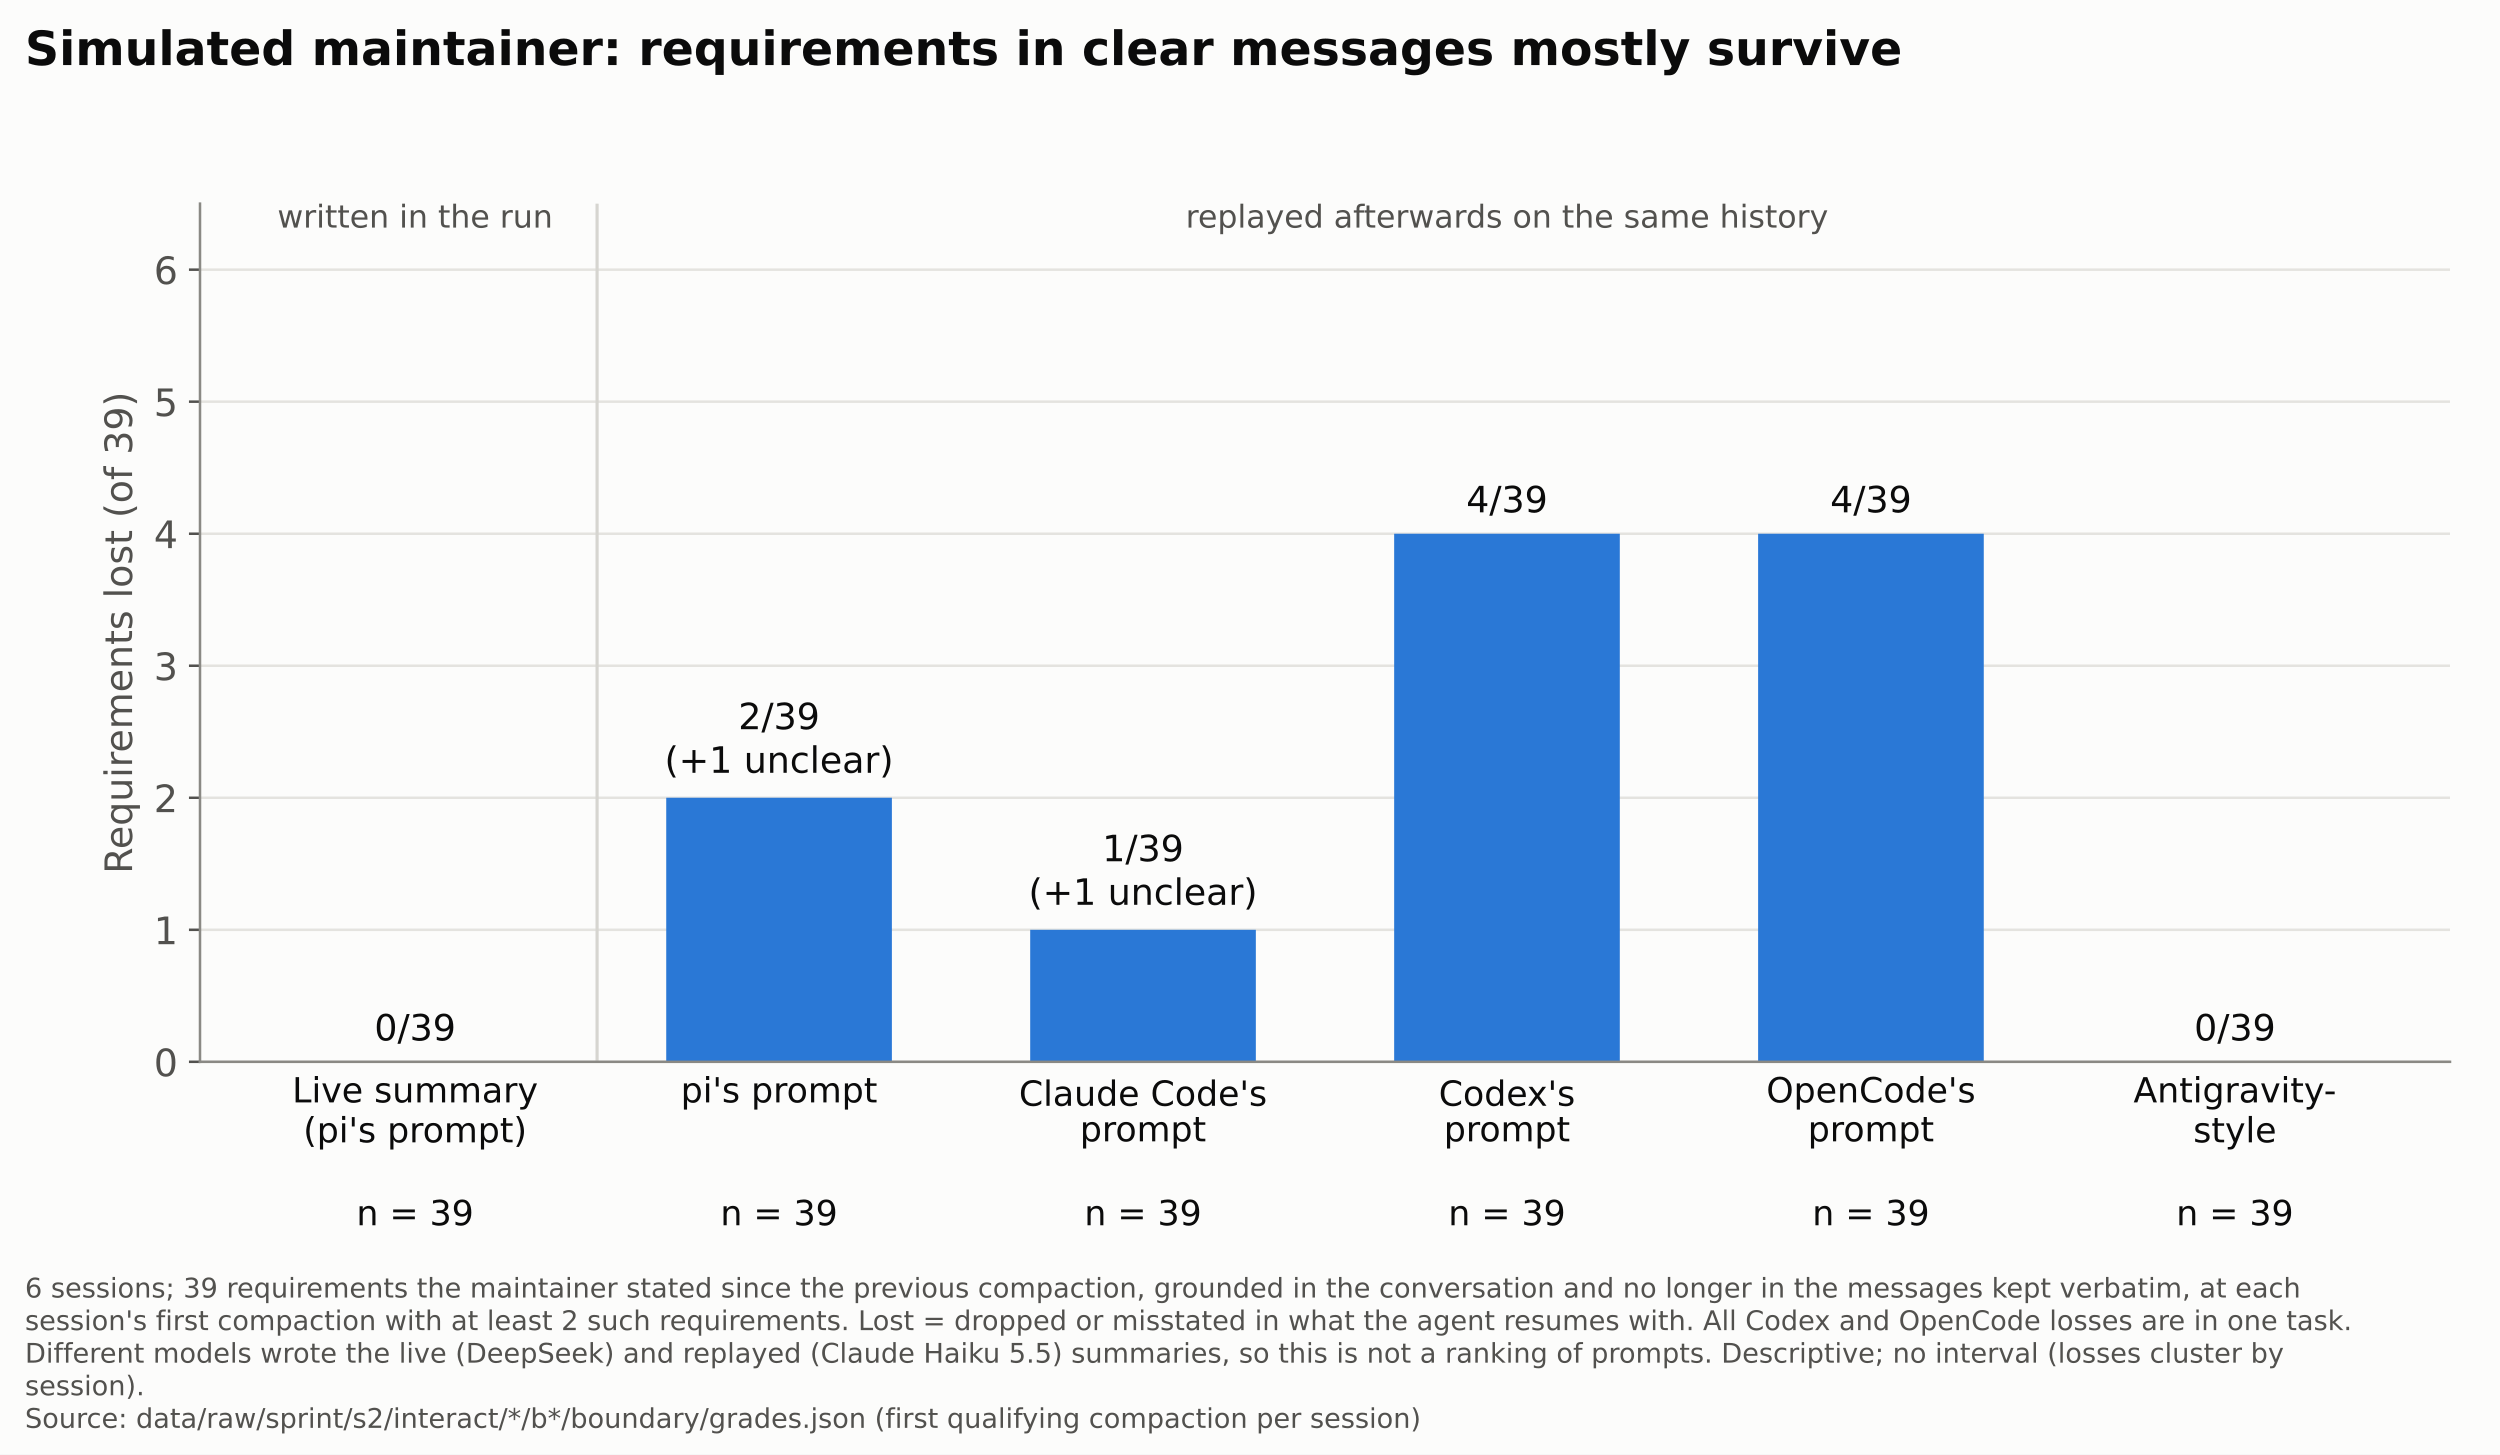
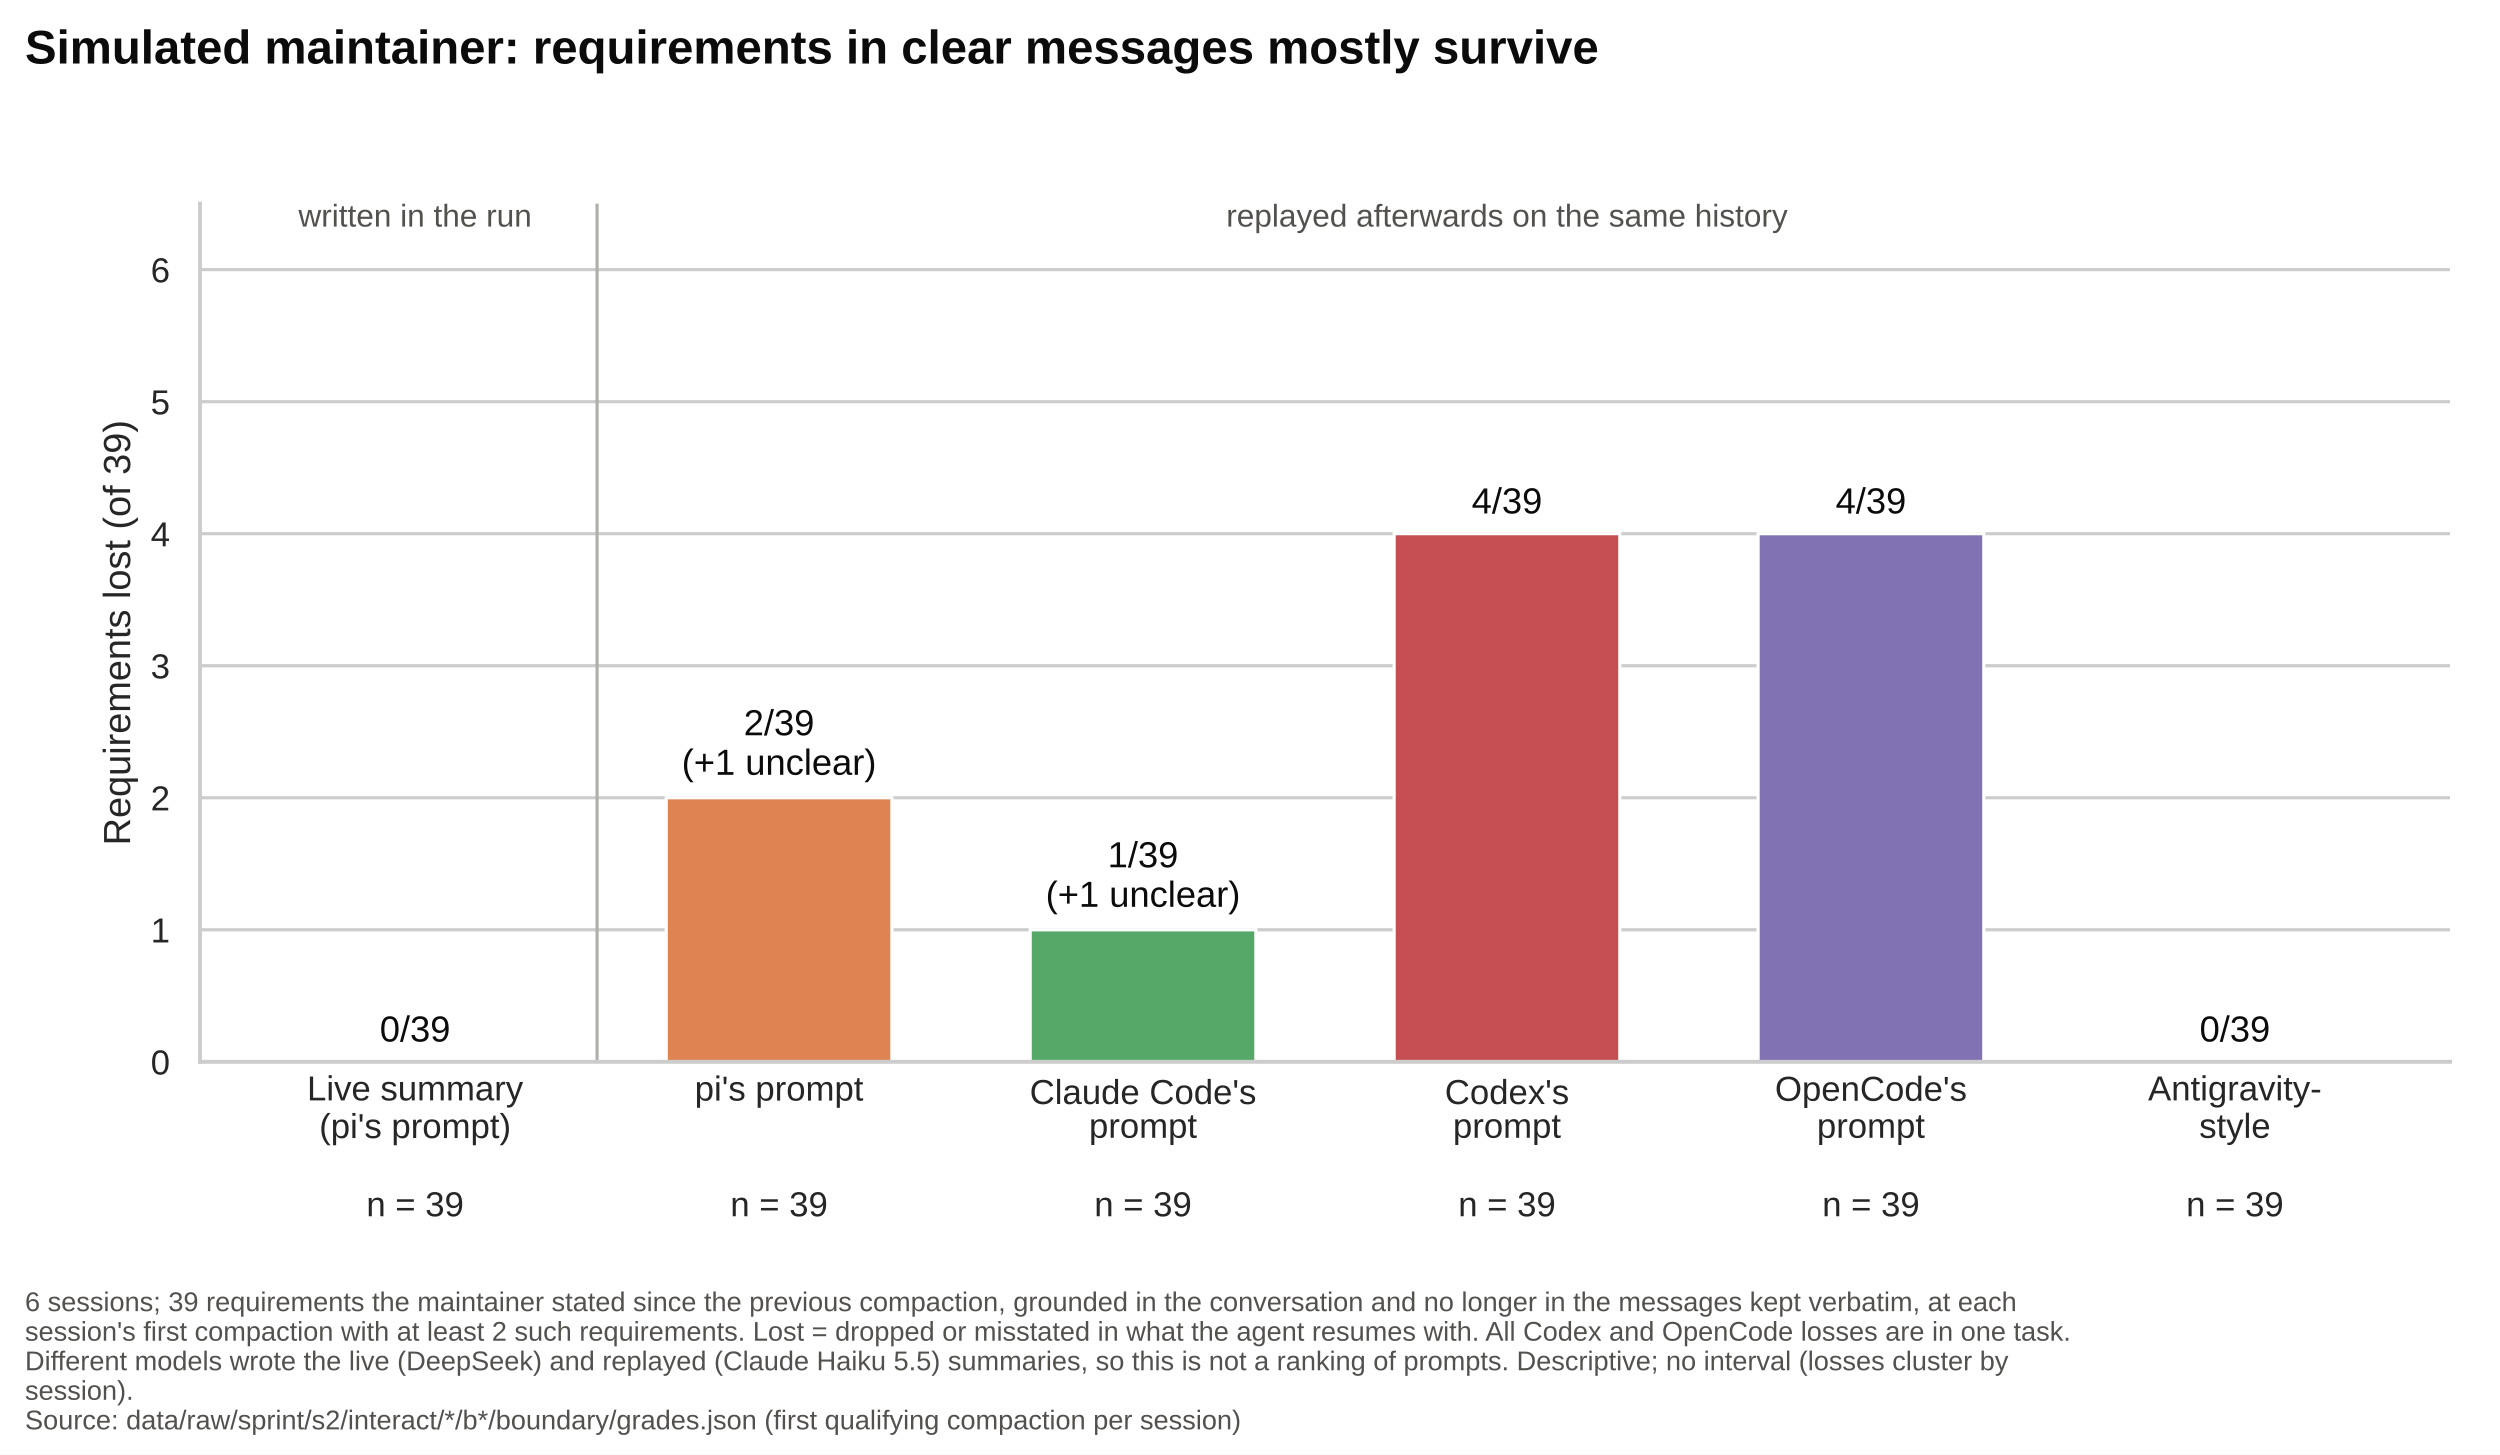
- <svg xmlns="http://www.w3.org/2000/svg" xmlns:xlink="http://www.w3.org/1999/xlink" width="792pt" height="460.8pt" viewBox="0 0 792 460.8" version="1.1">
+ <svg xmlns="http://www.w3.org/2000/svg" width="792pt" height="460.8pt" viewBox="0 0 792 460.8" version="1.1">
  <defs>
    <style type="text/css">*{stroke-linejoin: round; stroke-linecap: butt}</style>
  </defs>
  <g id="figure_1">
    <g id="patch_1">
-       <path d="M 0 460.8  L 792 460.8  L 792 0  L 0 0  z " style="fill: #fcfcfb" />
+       <path d="M 0 460.8  L 792 460.8  L 792 0  L 0 0  z " style="fill: #ffffff" />
    </g>
    <g id="axes_1">
      <g id="patch_2">
-         <path d="M 63.36 336.384  L 776.16 336.384  L 776.16 64.512  L 63.36 64.512  z " style="fill: #fcfcfb" />
+         <path d="M 63.36 336.384  L 776.16 336.384  L 776.16 64.512  L 63.36 64.512  z " style="fill: #ffffff" />
      </g>
      <g id="matplotlib.axis_1">
        <g id="xtick_1">
-           <g id="line2d_1" />
          <g id="text_1">
-             <text style="font-size: 11px; font-family: 'DejaVu Sans', 'Bitstream Vera Sans', 'Computer Modern Sans Serif', 'Lucida Grande', 'Verdana', 'Geneva', 'Lucid', 'Arial', 'Helvetica', 'Avant Garde', sans-serif; fill: #0b0b0b" transform="translate(92.57151 349.2443)">Live summary</text>
-             <text style="font-size: 11px; font-family: 'DejaVu Sans', 'Bitstream Vera Sans', 'Computer Modern Sans Serif', 'Lucida Grande', 'Verdana', 'Geneva', 'Lucid', 'Arial', 'Helvetica', 'Avant Garde', sans-serif; fill: #0b0b0b" transform="translate(96.06573 361.8943)">(pi's prompt)</text>
-             <text style="font-size: 11px; font-family: 'DejaVu Sans', 'Bitstream Vera Sans', 'Computer Modern Sans Serif', 'Lucida Grande', 'Verdana', 'Geneva', 'Lucid', 'Arial', 'Helvetica', 'Avant Garde', sans-serif; fill: #0b0b0b" transform="translate(131.5038 371.509)" />
-             <text style="font-size: 11px; font-family: 'DejaVu Sans', 'Bitstream Vera Sans', 'Computer Modern Sans Serif', 'Lucida Grande', 'Verdana', 'Geneva', 'Lucid', 'Arial', 'Helvetica', 'Avant Garde', sans-serif; fill: #0b0b0b" transform="translate(112.9146 388.1628)">n = 39</text>
+             <text style="font-size: 11px; font-family: 'Arial', 'DejaVu Sans', 'Liberation Sans', 'Bitstream Vera Sans', sans-serif; fill: #262626" transform="translate(97.27572 348.5991)">Live summary</text>
+             <text style="font-size: 11px; font-family: 'Arial', 'DejaVu Sans', 'Liberation Sans', 'Bitstream Vera Sans', sans-serif; fill: #262626" transform="translate(101.1163 360.5378)">(pi's prompt)</text>
+             <text style="font-size: 11px; font-family: 'Arial', 'DejaVu Sans', 'Liberation Sans', 'Bitstream Vera Sans', sans-serif; fill: #262626" transform="translate(131.5038 369.5633)" />
+             <text style="font-size: 11px; font-family: 'Arial', 'DejaVu Sans', 'Liberation Sans', 'Bitstream Vera Sans', sans-serif; fill: #262626" transform="translate(116.0599 385.3186)">n = 39</text>
          </g>
        </g>
        <g id="xtick_2">
-           <g id="line2d_2" />
          <g id="text_2">
-             <text style="font-size: 11px; font-family: 'DejaVu Sans', 'Bitstream Vera Sans', 'Computer Modern Sans Serif', 'Lucida Grande', 'Verdana', 'Geneva', 'Lucid', 'Arial', 'Helvetica', 'Avant Garde', sans-serif; fill: #0b0b0b" transform="translate(215.6599 349.2443)">pi's prompt</text>
-             <text style="font-size: 11px; font-family: 'DejaVu Sans', 'Bitstream Vera Sans', 'Computer Modern Sans Serif', 'Lucida Grande', 'Verdana', 'Geneva', 'Lucid', 'Arial', 'Helvetica', 'Avant Garde', sans-serif; fill: #0b0b0b" transform="translate(246.8063 358.859)" />
-             <text style="font-size: 11px; font-family: 'DejaVu Sans', 'Bitstream Vera Sans', 'Computer Modern Sans Serif', 'Lucida Grande', 'Verdana', 'Geneva', 'Lucid', 'Arial', 'Helvetica', 'Avant Garde', sans-serif; fill: #0b0b0b" transform="translate(246.8063 371.509)" />
-             <text style="font-size: 11px; font-family: 'DejaVu Sans', 'Bitstream Vera Sans', 'Computer Modern Sans Serif', 'Lucida Grande', 'Verdana', 'Geneva', 'Lucid', 'Arial', 'Helvetica', 'Avant Garde', sans-serif; fill: #0b0b0b" transform="translate(228.2171 388.1628)">n = 39</text>
+             <text style="font-size: 11px; font-family: 'Arial', 'DejaVu Sans', 'Liberation Sans', 'Bitstream Vera Sans', sans-serif; fill: #262626" transform="translate(220.0814 348.6635)">pi's prompt</text>
+             <text style="font-size: 11px; font-family: 'Arial', 'DejaVu Sans', 'Liberation Sans', 'Bitstream Vera Sans', sans-serif; fill: #262626" transform="translate(246.8063 357.6916)" />
+             <text style="font-size: 11px; font-family: 'Arial', 'DejaVu Sans', 'Liberation Sans', 'Bitstream Vera Sans', sans-serif; fill: #262626" transform="translate(246.8063 369.5633)" />
+             <text style="font-size: 11px; font-family: 'Arial', 'DejaVu Sans', 'Liberation Sans', 'Bitstream Vera Sans', sans-serif; fill: #262626" transform="translate(231.3624 385.3186)">n = 39</text>
          </g>
        </g>
        <g id="xtick_3">
-           <g id="line2d_3" />
          <g id="text_3">
-             <text style="font-size: 11px; font-family: 'DejaVu Sans', 'Bitstream Vera Sans', 'Computer Modern Sans Serif', 'Lucida Grande', 'Verdana', 'Geneva', 'Lucid', 'Arial', 'Helvetica', 'Avant Garde', sans-serif; fill: #0b0b0b" transform="translate(322.8018 350.3099)">Claude Code's</text>
-             <text style="font-size: 11px; font-family: 'DejaVu Sans', 'Bitstream Vera Sans', 'Computer Modern Sans Serif', 'Lucida Grande', 'Verdana', 'Geneva', 'Lucid', 'Arial', 'Helvetica', 'Avant Garde', sans-serif; fill: #0b0b0b" transform="translate(342.1068 361.5772)">prompt</text>
-             <text style="font-size: 11px; font-family: 'DejaVu Sans', 'Bitstream Vera Sans', 'Computer Modern Sans Serif', 'Lucida Grande', 'Verdana', 'Geneva', 'Lucid', 'Arial', 'Helvetica', 'Avant Garde', sans-serif; fill: #0b0b0b" transform="translate(362.1088 371.509)" />
-             <text style="font-size: 11px; font-family: 'DejaVu Sans', 'Bitstream Vera Sans', 'Computer Modern Sans Serif', 'Lucida Grande', 'Verdana', 'Geneva', 'Lucid', 'Arial', 'Helvetica', 'Avant Garde', sans-serif; fill: #0b0b0b" transform="translate(343.5196 388.1628)">n = 39</text>
+             <text style="font-size: 11px; font-family: 'Arial', 'DejaVu Sans', 'Liberation Sans', 'Bitstream Vera Sans', sans-serif; fill: #262626" transform="translate(326.2049 349.7567)">Claude Code's</text>
+             <text style="font-size: 11px; font-family: 'Arial', 'DejaVu Sans', 'Liberation Sans', 'Bitstream Vera Sans', sans-serif; fill: #262626" transform="translate(344.9926 360.4467)">prompt</text>
+             <text style="font-size: 11px; font-family: 'Arial', 'DejaVu Sans', 'Liberation Sans', 'Bitstream Vera Sans', sans-serif; fill: #262626" transform="translate(362.1088 369.5633)" />
+             <text style="font-size: 11px; font-family: 'Arial', 'DejaVu Sans', 'Liberation Sans', 'Bitstream Vera Sans', sans-serif; fill: #262626" transform="translate(346.6649 385.3186)">n = 39</text>
          </g>
        </g>
        <g id="xtick_4">
-           <g id="line2d_4" />
          <g id="text_4">
-             <text style="font-size: 11px; font-family: 'DejaVu Sans', 'Bitstream Vera Sans', 'Computer Modern Sans Serif', 'Lucida Grande', 'Verdana', 'Geneva', 'Lucid', 'Arial', 'Helvetica', 'Avant Garde', sans-serif; fill: #0b0b0b" transform="translate(455.7937 350.3099)">Codex's</text>
-             <text style="font-size: 11px; font-family: 'DejaVu Sans', 'Bitstream Vera Sans', 'Computer Modern Sans Serif', 'Lucida Grande', 'Verdana', 'Geneva', 'Lucid', 'Arial', 'Helvetica', 'Avant Garde', sans-serif; fill: #0b0b0b" transform="translate(457.4093 361.5772)">prompt</text>
-             <text style="font-size: 11px; font-family: 'DejaVu Sans', 'Bitstream Vera Sans', 'Computer Modern Sans Serif', 'Lucida Grande', 'Verdana', 'Geneva', 'Lucid', 'Arial', 'Helvetica', 'Avant Garde', sans-serif; fill: #0b0b0b" transform="translate(477.4112 371.509)" />
-             <text style="font-size: 11px; font-family: 'DejaVu Sans', 'Bitstream Vera Sans', 'Computer Modern Sans Serif', 'Lucida Grande', 'Verdana', 'Geneva', 'Lucid', 'Arial', 'Helvetica', 'Avant Garde', sans-serif; fill: #0b0b0b" transform="translate(458.8221 388.1628)">n = 39</text>
+             <text style="font-size: 11px; font-family: 'Arial', 'DejaVu Sans', 'Liberation Sans', 'Bitstream Vera Sans', sans-serif; fill: #262626" transform="translate(457.7135 349.7567)">Codex's</text>
+             <text style="font-size: 11px; font-family: 'Arial', 'DejaVu Sans', 'Liberation Sans', 'Bitstream Vera Sans', sans-serif; fill: #262626" transform="translate(460.2951 360.4467)">prompt</text>
+             <text style="font-size: 11px; font-family: 'Arial', 'DejaVu Sans', 'Liberation Sans', 'Bitstream Vera Sans', sans-serif; fill: #262626" transform="translate(477.4112 369.5633)" />
+             <text style="font-size: 11px; font-family: 'Arial', 'DejaVu Sans', 'Liberation Sans', 'Bitstream Vera Sans', sans-serif; fill: #262626" transform="translate(461.9674 385.3186)">n = 39</text>
          </g>
        </g>
        <g id="xtick_5">
-           <g id="line2d_5" />
          <g id="text_5">
-             <text style="font-size: 11px; font-family: 'DejaVu Sans', 'Bitstream Vera Sans', 'Computer Modern Sans Serif', 'Lucida Grande', 'Verdana', 'Geneva', 'Lucid', 'Arial', 'Helvetica', 'Avant Garde', sans-serif; fill: #0b0b0b" transform="translate(559.5642 349.2443)">OpenCode's</text>
-             <text style="font-size: 11px; font-family: 'DejaVu Sans', 'Bitstream Vera Sans', 'Computer Modern Sans Serif', 'Lucida Grande', 'Verdana', 'Geneva', 'Lucid', 'Arial', 'Helvetica', 'Avant Garde', sans-serif; fill: #0b0b0b" transform="translate(572.7118 361.5772)">prompt</text>
-             <text style="font-size: 11px; font-family: 'DejaVu Sans', 'Bitstream Vera Sans', 'Computer Modern Sans Serif', 'Lucida Grande', 'Verdana', 'Geneva', 'Lucid', 'Arial', 'Helvetica', 'Avant Garde', sans-serif; fill: #0b0b0b" transform="translate(592.7137 371.509)" />
-             <text style="font-size: 11px; font-family: 'DejaVu Sans', 'Bitstream Vera Sans', 'Computer Modern Sans Serif', 'Lucida Grande', 'Verdana', 'Geneva', 'Lucid', 'Arial', 'Helvetica', 'Avant Garde', sans-serif; fill: #0b0b0b" transform="translate(574.1246 388.1628)">n = 39</text>
+             <text style="font-size: 11px; font-family: 'Arial', 'DejaVu Sans', 'Liberation Sans', 'Bitstream Vera Sans', sans-serif; fill: #262626" transform="translate(562.3125 348.734)">OpenCode's</text>
+             <text style="font-size: 11px; font-family: 'Arial', 'DejaVu Sans', 'Liberation Sans', 'Bitstream Vera Sans', sans-serif; fill: #262626" transform="translate(575.5976 360.4467)">prompt</text>
+             <text style="font-size: 11px; font-family: 'Arial', 'DejaVu Sans', 'Liberation Sans', 'Bitstream Vera Sans', sans-serif; fill: #262626" transform="translate(592.7137 369.5633)" />
+             <text style="font-size: 11px; font-family: 'Arial', 'DejaVu Sans', 'Liberation Sans', 'Bitstream Vera Sans', sans-serif; fill: #262626" transform="translate(577.2699 385.3186)">n = 39</text>
          </g>
        </g>
        <g id="xtick_6">
-           <g id="line2d_6" />
          <g id="text_6">
-             <text style="font-size: 11px; font-family: 'DejaVu Sans', 'Bitstream Vera Sans', 'Computer Modern Sans Serif', 'Lucida Grande', 'Verdana', 'Geneva', 'Lucid', 'Arial', 'Helvetica', 'Avant Garde', sans-serif; fill: #0b0b0b" transform="translate(675.8782 349.2443)">Antigravity-</text>
-             <text style="font-size: 11px; font-family: 'DejaVu Sans', 'Bitstream Vera Sans', 'Computer Modern Sans Serif', 'Lucida Grande', 'Verdana', 'Geneva', 'Lucid', 'Arial', 'Helvetica', 'Avant Garde', sans-serif; fill: #0b0b0b" transform="translate(694.8274 361.8943)">style</text>
-             <text style="font-size: 11px; font-family: 'DejaVu Sans', 'Bitstream Vera Sans', 'Computer Modern Sans Serif', 'Lucida Grande', 'Verdana', 'Geneva', 'Lucid', 'Arial', 'Helvetica', 'Avant Garde', sans-serif; fill: #0b0b0b" transform="translate(708.0162 371.509)" />
-             <text style="font-size: 11px; font-family: 'DejaVu Sans', 'Bitstream Vera Sans', 'Computer Modern Sans Serif', 'Lucida Grande', 'Verdana', 'Geneva', 'Lucid', 'Arial', 'Helvetica', 'Avant Garde', sans-serif; fill: #0b0b0b" transform="translate(689.4271 388.1628)">n = 39</text>
+             <text style="font-size: 11px; font-family: 'Arial', 'DejaVu Sans', 'Liberation Sans', 'Bitstream Vera Sans', sans-serif; fill: #262626" transform="translate(680.5094 348.5991)">Antigravity-</text>
+             <text style="font-size: 11px; font-family: 'Arial', 'DejaVu Sans', 'Liberation Sans', 'Bitstream Vera Sans', sans-serif; fill: #262626" transform="translate(696.7077 360.4708)">style</text>
+             <text style="font-size: 11px; font-family: 'Arial', 'DejaVu Sans', 'Liberation Sans', 'Bitstream Vera Sans', sans-serif; fill: #262626" transform="translate(708.0162 369.5633)" />
+             <text style="font-size: 11px; font-family: 'Arial', 'DejaVu Sans', 'Liberation Sans', 'Bitstream Vera Sans', sans-serif; fill: #262626" transform="translate(692.5724 385.3186)">n = 39</text>
          </g>
        </g>
      </g>
      <g id="matplotlib.axis_2">
        <g id="ytick_1">
-           <g id="line2d_7">
-             <path d="M 63.36 336.384  L 776.16 336.384  " clip-path="url(#p120098f30a)" style="fill: none; stroke: #e4e3df; stroke-width: 0.8; stroke-linecap: square" />
-           </g>
-           <g id="line2d_8">
-             <defs>
-               <path id="m2a2a4e9fc2" d="M 0 0  L -3.5 0  " style="stroke: #52514e; stroke-width: 0.8" />
-             </defs>
-             <g>
-               <use xlink:href="#m2a2a4e9fc2" x="63.36" y="336.384" style="fill: #52514e; stroke: #52514e; stroke-width: 0.8" />
-             </g>
+           <g id="line2d_1">
+             <path d="M 63.36 336.384  L 776.16 336.384  " clip-path="url(#p6dcdd6a0f2)" style="fill: none; stroke: #cccccc; stroke-linecap: round" />
          </g>
          <g id="text_7">
-             <text style="font-size: 12px; font-family: 'DejaVu Sans', 'Bitstream Vera Sans', 'Computer Modern Sans Serif', 'Lucida Grande', 'Verdana', 'Geneva', 'Lucid', 'Arial', 'Helvetica', 'Avant Garde', sans-serif; text-anchor: end; fill: #52514e" x="56.36" y="340.943" transform="rotate(-0 56.36 340.9426)">0</text>
+             <text style="font-size: 11px; font-family: 'Arial', 'DejaVu Sans', 'Liberation Sans', 'Bitstream Vera Sans', sans-serif; text-anchor: end; fill: #262626" x="53.86" y="340.388" transform="rotate(-0 53.86 340.3881)">0</text>
          </g>
        </g>
        <g id="ytick_2">
-           <g id="line2d_9">
-             <path d="M 63.36 294.558  L 776.16 294.558  " clip-path="url(#p120098f30a)" style="fill: none; stroke: #e4e3df; stroke-width: 0.8; stroke-linecap: square" />
-           </g>
-           <g id="line2d_10">
-             <g>
-               <use xlink:href="#m2a2a4e9fc2" x="63.36" y="294.558" style="fill: #52514e; stroke: #52514e; stroke-width: 0.8" />
-             </g>
+           <g id="line2d_2">
+             <path d="M 63.36 294.558  L 776.16 294.558  " clip-path="url(#p6dcdd6a0f2)" style="fill: none; stroke: #cccccc; stroke-linecap: round" />
          </g>
          <g id="text_8">
-             <text style="font-size: 12px; font-family: 'DejaVu Sans', 'Bitstream Vera Sans', 'Computer Modern Sans Serif', 'Lucida Grande', 'Verdana', 'Geneva', 'Lucid', 'Arial', 'Helvetica', 'Avant Garde', sans-serif; text-anchor: end; fill: #52514e" x="56.36" y="299.116" transform="rotate(-0 56.36 299.1161)">1</text>
+             <text style="font-size: 11px; font-family: 'Arial', 'DejaVu Sans', 'Liberation Sans', 'Bitstream Vera Sans', sans-serif; text-anchor: end; fill: #262626" x="53.86" y="298.562" transform="rotate(-0 53.86 298.5617)">1</text>
          </g>
        </g>
        <g id="ytick_3">
-           <g id="line2d_11">
-             <path d="M 63.36 252.731  L 776.16 252.731  " clip-path="url(#p120098f30a)" style="fill: none; stroke: #e4e3df; stroke-width: 0.8; stroke-linecap: square" />
-           </g>
-           <g id="line2d_12">
-             <g>
-               <use xlink:href="#m2a2a4e9fc2" x="63.36" y="252.731" style="fill: #52514e; stroke: #52514e; stroke-width: 0.8" />
-             </g>
+           <g id="line2d_3">
+             <path d="M 63.36 252.731  L 776.16 252.731  " clip-path="url(#p6dcdd6a0f2)" style="fill: none; stroke: #cccccc; stroke-linecap: round" />
          </g>
          <g id="text_9">
-             <text style="font-size: 12px; font-family: 'DejaVu Sans', 'Bitstream Vera Sans', 'Computer Modern Sans Serif', 'Lucida Grande', 'Verdana', 'Geneva', 'Lucid', 'Arial', 'Helvetica', 'Avant Garde', sans-serif; text-anchor: end; fill: #52514e" x="56.36" y="257.29" transform="rotate(-0 56.36 257.2897)">2</text>
+             <text style="font-size: 11px; font-family: 'Arial', 'DejaVu Sans', 'Liberation Sans', 'Bitstream Vera Sans', sans-serif; text-anchor: end; fill: #262626" x="53.86" y="256.735" transform="rotate(-0 53.86 256.7352)">2</text>
          </g>
        </g>
        <g id="ytick_4">
-           <g id="line2d_13">
-             <path d="M 63.36 210.905  L 776.16 210.905  " clip-path="url(#p120098f30a)" style="fill: none; stroke: #e4e3df; stroke-width: 0.8; stroke-linecap: square" />
-           </g>
-           <g id="line2d_14">
-             <g>
-               <use xlink:href="#m2a2a4e9fc2" x="63.36" y="210.905" style="fill: #52514e; stroke: #52514e; stroke-width: 0.8" />
-             </g>
+           <g id="line2d_4">
+             <path d="M 63.36 210.905  L 776.16 210.905  " clip-path="url(#p6dcdd6a0f2)" style="fill: none; stroke: #cccccc; stroke-linecap: round" />
          </g>
          <g id="text_10">
-             <text style="font-size: 12px; font-family: 'DejaVu Sans', 'Bitstream Vera Sans', 'Computer Modern Sans Serif', 'Lucida Grande', 'Verdana', 'Geneva', 'Lucid', 'Arial', 'Helvetica', 'Avant Garde', sans-serif; text-anchor: end; fill: #52514e" x="56.36" y="215.463" transform="rotate(-0 56.36 215.4632)">3</text>
+             <text style="font-size: 11px; font-family: 'Arial', 'DejaVu Sans', 'Liberation Sans', 'Bitstream Vera Sans', sans-serif; text-anchor: end; fill: #262626" x="53.86" y="214.909" transform="rotate(-0 53.86 214.9088)">3</text>
          </g>
        </g>
        <g id="ytick_5">
-           <g id="line2d_15">
-             <path d="M 63.36 169.078  L 776.16 169.078  " clip-path="url(#p120098f30a)" style="fill: none; stroke: #e4e3df; stroke-width: 0.8; stroke-linecap: square" />
-           </g>
-           <g id="line2d_16">
-             <g>
-               <use xlink:href="#m2a2a4e9fc2" x="63.36" y="169.078" style="fill: #52514e; stroke: #52514e; stroke-width: 0.8" />
-             </g>
+           <g id="line2d_5">
+             <path d="M 63.36 169.078  L 776.16 169.078  " clip-path="url(#p6dcdd6a0f2)" style="fill: none; stroke: #cccccc; stroke-linecap: round" />
          </g>
          <g id="text_11">
-             <text style="font-size: 12px; font-family: 'DejaVu Sans', 'Bitstream Vera Sans', 'Computer Modern Sans Serif', 'Lucida Grande', 'Verdana', 'Geneva', 'Lucid', 'Arial', 'Helvetica', 'Avant Garde', sans-serif; text-anchor: end; fill: #52514e" x="56.36" y="173.637" transform="rotate(-0 56.36 173.6367)">4</text>
+             <text style="font-size: 11px; font-family: 'Arial', 'DejaVu Sans', 'Liberation Sans', 'Bitstream Vera Sans', sans-serif; text-anchor: end; fill: #262626" x="53.86" y="173.082" transform="rotate(-0 53.86 173.0823)">4</text>
          </g>
        </g>
        <g id="ytick_6">
-           <g id="line2d_17">
-             <path d="M 63.36 127.252  L 776.16 127.252  " clip-path="url(#p120098f30a)" style="fill: none; stroke: #e4e3df; stroke-width: 0.8; stroke-linecap: square" />
-           </g>
-           <g id="line2d_18">
-             <g>
-               <use xlink:href="#m2a2a4e9fc2" x="63.36" y="127.252" style="fill: #52514e; stroke: #52514e; stroke-width: 0.8" />
-             </g>
+           <g id="line2d_6">
+             <path d="M 63.36 127.252  L 776.16 127.252  " clip-path="url(#p6dcdd6a0f2)" style="fill: none; stroke: #cccccc; stroke-linecap: round" />
          </g>
          <g id="text_12">
-             <text style="font-size: 12px; font-family: 'DejaVu Sans', 'Bitstream Vera Sans', 'Computer Modern Sans Serif', 'Lucida Grande', 'Verdana', 'Geneva', 'Lucid', 'Arial', 'Helvetica', 'Avant Garde', sans-serif; text-anchor: end; fill: #52514e" x="56.36" y="131.81" transform="rotate(-0 56.36 131.8103)">5</text>
+             <text style="font-size: 11px; font-family: 'Arial', 'DejaVu Sans', 'Liberation Sans', 'Bitstream Vera Sans', sans-serif; text-anchor: end; fill: #262626" x="53.86" y="131.256" transform="rotate(-0 53.86 131.2558)">5</text>
          </g>
        </g>
        <g id="ytick_7">
-           <g id="line2d_19">
-             <path d="M 63.36 85.425  L 776.16 85.425  " clip-path="url(#p120098f30a)" style="fill: none; stroke: #e4e3df; stroke-width: 0.8; stroke-linecap: square" />
-           </g>
-           <g id="line2d_20">
-             <g>
-               <use xlink:href="#m2a2a4e9fc2" x="63.36" y="85.425" style="fill: #52514e; stroke: #52514e; stroke-width: 0.8" />
-             </g>
+           <g id="line2d_7">
+             <path d="M 63.36 85.425  L 776.16 85.425  " clip-path="url(#p6dcdd6a0f2)" style="fill: none; stroke: #cccccc; stroke-linecap: round" />
          </g>
          <g id="text_13">
-             <text style="font-size: 12px; font-family: 'DejaVu Sans', 'Bitstream Vera Sans', 'Computer Modern Sans Serif', 'Lucida Grande', 'Verdana', 'Geneva', 'Lucid', 'Arial', 'Helvetica', 'Avant Garde', sans-serif; text-anchor: end; fill: #52514e" x="56.36" y="89.984" transform="rotate(-0 56.36 89.98382)">6</text>
+             <text style="font-size: 11px; font-family: 'Arial', 'DejaVu Sans', 'Liberation Sans', 'Bitstream Vera Sans', sans-serif; text-anchor: end; fill: #262626" x="53.86" y="89.429" transform="rotate(-0 53.86 89.42938)">6</text>
          </g>
        </g>
        <g id="text_14">
-           <text style="font-size: 12px; font-family: 'DejaVu Sans', 'Bitstream Vera Sans', 'Computer Modern Sans Serif', 'Lucida Grande', 'Verdana', 'Geneva', 'Lucid', 'Arial', 'Helvetica', 'Avant Garde', sans-serif; text-anchor: middle; fill: #52514e" x="41.842" y="200.448" transform="rotate(-90 41.84219 200.448)">Requirements lost (of 39)</text>
+           <text style="font-size: 12px; font-family: 'Arial', 'DejaVu Sans', 'Liberation Sans', 'Bitstream Vera Sans', sans-serif; text-anchor: middle; fill: #262626" x="41.217" y="200.448" transform="rotate(-90 41.21734 200.448)">Requirements lost (of 39)</text>
        </g>
      </g>
      <g id="patch_3">
-         <path d="M 95.76 336.384  L 167.248 336.384  L 167.248 336.384  L 95.76 336.384  z " clip-path="url(#p120098f30a)" style="fill: #a8a7a1" />
+         <path d="M 95.76 336.384  L 167.248 336.384  L 167.248 336.384  L 95.76 336.384  z " clip-path="url(#p6dcdd6a0f2)" style="fill: #4c72b0; stroke: #ffffff; stroke-linejoin: miter" />
      </g>
      <g id="patch_4">
-         <path d="M 211.062 336.384  L 282.55 336.384  L 282.55 252.731  L 211.062 252.731  z " clip-path="url(#p120098f30a)" style="fill: #2a78d6" />
+         <path d="M 211.062 336.384  L 282.55 336.384  L 282.55 252.731  L 211.062 252.731  z " clip-path="url(#p6dcdd6a0f2)" style="fill: #dd8452; stroke: #ffffff; stroke-linejoin: miter" />
      </g>
      <g id="patch_5">
-         <path d="M 326.365 336.384  L 397.853 336.384  L 397.853 294.558  L 326.365 294.558  z " clip-path="url(#p120098f30a)" style="fill: #2a78d6" />
+         <path d="M 326.365 336.384  L 397.853 336.384  L 397.853 294.558  L 326.365 294.558  z " clip-path="url(#p6dcdd6a0f2)" style="fill: #55a868; stroke: #ffffff; stroke-linejoin: miter" />
      </g>
      <g id="patch_6">
-         <path d="M 441.667 336.384  L 513.155 336.384  L 513.155 169.078  L 441.667 169.078  z " clip-path="url(#p120098f30a)" style="fill: #2a78d6" />
+         <path d="M 441.667 336.384  L 513.155 336.384  L 513.155 169.078  L 441.667 169.078  z " clip-path="url(#p6dcdd6a0f2)" style="fill: #c44e52; stroke: #ffffff; stroke-linejoin: miter" />
      </g>
      <g id="patch_7">
-         <path d="M 556.97 336.384  L 628.458 336.384  L 628.458 169.078  L 556.97 169.078  z " clip-path="url(#p120098f30a)" style="fill: #2a78d6" />
+         <path d="M 556.97 336.384  L 628.458 336.384  L 628.458 169.078  L 556.97 169.078  z " clip-path="url(#p6dcdd6a0f2)" style="fill: #8172b3; stroke: #ffffff; stroke-linejoin: miter" />
      </g>
      <g id="patch_8">
-         <path d="M 672.272 336.384  L 743.76 336.384  L 743.76 336.384  L 672.272 336.384  z " clip-path="url(#p120098f30a)" style="fill: #2a78d6" />
+         <path d="M 672.272 336.384  L 743.76 336.384  L 743.76 336.384  L 672.272 336.384  z " clip-path="url(#p6dcdd6a0f2)" style="fill: #937860; stroke: #ffffff; stroke-linejoin: miter" />
      </g>
-       <g id="line2d_21">
-         <path d="M 189.155 336.384  L 189.155 64.512  " clip-path="url(#p120098f30a)" style="fill: none; stroke: #d6d5d0; stroke-linecap: square" />
+       <g id="line2d_8">
+         <path d="M 189.155 336.384  L 189.155 64.512  " clip-path="url(#p6dcdd6a0f2)" style="fill: none; stroke: #b0afa9; stroke-linecap: round" />
      </g>
      <g id="patch_9">
-         <path d="M 63.36 336.384  L 63.36 64.512  " style="fill: none; stroke: #8a8984; stroke-width: 0.8; stroke-linejoin: miter; stroke-linecap: square" />
+         <path d="M 63.36 336.384  L 63.36 64.512  " style="fill: none; stroke: #cccccc; stroke-width: 1.25; stroke-linejoin: miter; stroke-linecap: square" />
      </g>
      <g id="patch_10">
-         <path d="M 63.36 336.384  L 776.16 336.384  " style="fill: none; stroke: #8a8984; stroke-width: 0.8; stroke-linejoin: miter; stroke-linecap: square" />
+         <path d="M 63.36 336.384  L 776.16 336.384  " style="fill: none; stroke: #cccccc; stroke-width: 1.25; stroke-linejoin: miter; stroke-linecap: square" />
      </g>
      <g id="text_15">
-         <text style="font-size: 11.5px; font-family: 'DejaVu Sans', 'Bitstream Vera Sans', 'Computer Modern Sans Serif', 'Lucida Grande', 'Verdana', 'Geneva', 'Lucid', 'Arial', 'Helvetica', 'Avant Garde', sans-serif; text-anchor: middle; fill: #0b0b0b" x="131.504" y="329.621" transform="rotate(-0 131.5038 329.6213)">0/39</text>
+         <text style="font-size: 11.5px; font-family: 'Arial', 'DejaVu Sans', 'Liberation Sans', 'Bitstream Vera Sans', sans-serif; text-anchor: middle; fill: #0b0b0b" x="131.504" y="329.964" transform="rotate(-0 131.5038 329.9638)">0/39</text>
      </g>
      <g id="text_16">
-         <text style="font-size: 11.5px; font-family: 'DejaVu Sans', 'Bitstream Vera Sans', 'Computer Modern Sans Serif', 'Lucida Grande', 'Verdana', 'Geneva', 'Lucid', 'Arial', 'Helvetica', 'Avant Garde', sans-serif; fill: #0b0b0b" transform="translate(233.8939 231.0141)">2/39</text>
-         <text style="font-size: 11.5px; font-family: 'DejaVu Sans', 'Bitstream Vera Sans', 'Computer Modern Sans Serif', 'Lucida Grande', 'Verdana', 'Geneva', 'Lucid', 'Arial', 'Helvetica', 'Avant Garde', sans-serif; fill: #0b0b0b" transform="translate(210.5426 244.8173)">(+1 unclear)</text>
+         <text style="font-size: 11.5px; font-family: 'Arial', 'DejaVu Sans', 'Liberation Sans', 'Bitstream Vera Sans', sans-serif; fill: #0b0b0b" transform="translate(235.6162 232.9324)">2/39</text>
+         <text style="font-size: 11.5px; font-family: 'Arial', 'DejaVu Sans', 'Liberation Sans', 'Bitstream Vera Sans', sans-serif; fill: #0b0b0b" transform="translate(215.9665 245.4487)">(+1 unclear)</text>
      </g>
      <g id="text_17">
-         <text style="font-size: 11.5px; font-family: 'DejaVu Sans', 'Bitstream Vera Sans', 'Computer Modern Sans Serif', 'Lucida Grande', 'Verdana', 'Geneva', 'Lucid', 'Arial', 'Helvetica', 'Avant Garde', sans-serif; fill: #0b0b0b" transform="translate(349.1964 272.8406)">1/39</text>
-         <text style="font-size: 11.5px; font-family: 'DejaVu Sans', 'Bitstream Vera Sans', 'Computer Modern Sans Serif', 'Lucida Grande', 'Verdana', 'Geneva', 'Lucid', 'Arial', 'Helvetica', 'Avant Garde', sans-serif; fill: #0b0b0b" transform="translate(325.8451 286.6437)">(+1 unclear)</text>
+         <text style="font-size: 11.5px; font-family: 'Arial', 'DejaVu Sans', 'Liberation Sans', 'Bitstream Vera Sans', sans-serif; fill: #0b0b0b" transform="translate(350.9187 274.7589)">1/39</text>
+         <text style="font-size: 11.5px; font-family: 'Arial', 'DejaVu Sans', 'Liberation Sans', 'Bitstream Vera Sans', sans-serif; fill: #0b0b0b" transform="translate(331.269 287.2752)">(+1 unclear)</text>
      </g>
      <g id="text_18">
-         <text style="font-size: 11.5px; font-family: 'DejaVu Sans', 'Bitstream Vera Sans', 'Computer Modern Sans Serif', 'Lucida Grande', 'Verdana', 'Geneva', 'Lucid', 'Arial', 'Helvetica', 'Avant Garde', sans-serif; text-anchor: middle; fill: #0b0b0b" x="477.411" y="162.315" transform="rotate(-0 477.4112 162.3155)">4/39</text>
+         <text style="font-size: 11.5px; font-family: 'Arial', 'DejaVu Sans', 'Liberation Sans', 'Bitstream Vera Sans', sans-serif; text-anchor: middle; fill: #0b0b0b" x="477.411" y="162.658" transform="rotate(-0 477.4112 162.658)">4/39</text>
      </g>
      <g id="text_19">
-         <text style="font-size: 11.5px; font-family: 'DejaVu Sans', 'Bitstream Vera Sans', 'Computer Modern Sans Serif', 'Lucida Grande', 'Verdana', 'Geneva', 'Lucid', 'Arial', 'Helvetica', 'Avant Garde', sans-serif; text-anchor: middle; fill: #0b0b0b" x="592.714" y="162.315" transform="rotate(-0 592.7137 162.3155)">4/39</text>
+         <text style="font-size: 11.5px; font-family: 'Arial', 'DejaVu Sans', 'Liberation Sans', 'Bitstream Vera Sans', sans-serif; text-anchor: middle; fill: #0b0b0b" x="592.714" y="162.658" transform="rotate(-0 592.7137 162.658)">4/39</text>
      </g>
      <g id="text_20">
-         <text style="font-size: 11.5px; font-family: 'DejaVu Sans', 'Bitstream Vera Sans', 'Computer Modern Sans Serif', 'Lucida Grande', 'Verdana', 'Geneva', 'Lucid', 'Arial', 'Helvetica', 'Avant Garde', sans-serif; text-anchor: middle; fill: #0b0b0b" x="708.016" y="329.621" transform="rotate(-0 708.0162 329.6213)">0/39</text>
+         <text style="font-size: 11.5px; font-family: 'Arial', 'DejaVu Sans', 'Liberation Sans', 'Bitstream Vera Sans', sans-serif; text-anchor: middle; fill: #0b0b0b" x="708.016" y="329.964" transform="rotate(-0 708.0162 329.9638)">0/39</text>
      </g>
      <g id="text_21">
-         <text style="font-size: 10px; font-family: 'DejaVu Sans', 'Bitstream Vera Sans', 'Computer Modern Sans Serif', 'Lucida Grande', 'Verdana', 'Geneva', 'Lucid', 'Arial', 'Helvetica', 'Avant Garde', sans-serif; text-anchor: middle; fill: #52514e" x="131.504" y="72.11" transform="rotate(-0 131.5038 72.11044)">written in the run</text>
+         <text style="font-size: 10px; font-family: 'Arial', 'DejaVu Sans', 'Liberation Sans', 'Bitstream Vera Sans', sans-serif; text-anchor: middle; fill: #52514e" x="131.504" y="71.792" transform="rotate(-0 131.5038 71.79227)">written in the run</text>
      </g>
      <g id="text_22">
-         <text style="font-size: 10px; font-family: 'DejaVu Sans', 'Bitstream Vera Sans', 'Computer Modern Sans Serif', 'Lucida Grande', 'Verdana', 'Geneva', 'Lucid', 'Arial', 'Helvetica', 'Avant Garde', sans-serif; text-anchor: middle; fill: #52514e" x="477.411" y="72.11" transform="rotate(-0 477.4112 72.11044)">replayed afterwards on the same history</text>
+         <text style="font-size: 10px; font-family: 'Arial', 'DejaVu Sans', 'Liberation Sans', 'Bitstream Vera Sans', sans-serif; text-anchor: middle; fill: #52514e" x="477.411" y="71.792" transform="rotate(-0 477.4112 71.79227)">replayed afterwards on the same history</text>
      </g>
    </g>
    <g id="text_23">
-       <text style="font-weight: 700; font-size: 15px; font-family: 'DejaVu Sans', 'Bitstream Vera Sans', 'Computer Modern Sans Serif', 'Lucida Grande', 'Verdana', 'Geneva', 'Lucid', 'Arial', 'Helvetica', 'Avant Garde', sans-serif; text-anchor: start; fill: #0b0b0b" x="7.92" y="20.614" transform="rotate(-0 7.92 20.61366)">Simulated maintainer: requirements in clear messages mostly survive</text>
+       <text style="font-weight: 700; font-size: 15px; font-family: 'Arial', 'DejaVu Sans', 'Liberation Sans', 'Bitstream Vera Sans', sans-serif; text-anchor: start; fill: #0b0b0b" x="7.92" y="20.136" transform="rotate(-0 7.92 20.13641)">Simulated maintainer: requirements in clear messages mostly survive</text>
    </g>
    <g id="text_24">
-       <text style="font-size: 8.6px; font-family: 'DejaVu Sans', 'Bitstream Vera Sans', 'Computer Modern Sans Serif', 'Lucida Grande', 'Verdana', 'Geneva', 'Lucid', 'Arial', 'Helvetica', 'Avant Garde', sans-serif; fill: #52514e" transform="translate(7.92 411.0541)">6 sessions; 39 requirements the maintainer stated since the previous compaction, grounded in the conversation and no longer in the messages kept verbatim, at each</text>
-       <text style="font-size: 8.6px; font-family: 'DejaVu Sans', 'Bitstream Vera Sans', 'Computer Modern Sans Serif', 'Lucida Grande', 'Verdana', 'Geneva', 'Lucid', 'Arial', 'Helvetica', 'Avant Garde', sans-serif; fill: #52514e" transform="translate(7.92 421.3765)">session's first compaction with at least 2 such requirements. Lost = dropped or misstated in what the agent resumes with. All Codex and OpenCode losses are in one task.</text>
-       <text style="font-size: 8.6px; font-family: 'DejaVu Sans', 'Bitstream Vera Sans', 'Computer Modern Sans Serif', 'Lucida Grande', 'Verdana', 'Geneva', 'Lucid', 'Arial', 'Helvetica', 'Avant Garde', sans-serif; fill: #52514e" transform="translate(7.92 431.6988)">Different models wrote the live (DeepSeek) and replayed (Claude Haiku 5.5) summaries, so this is not a ranking of prompts. Descriptive; no interval (losses cluster by</text>
-       <text style="font-size: 8.6px; font-family: 'DejaVu Sans', 'Bitstream Vera Sans', 'Computer Modern Sans Serif', 'Lucida Grande', 'Verdana', 'Geneva', 'Lucid', 'Arial', 'Helvetica', 'Avant Garde', sans-serif; fill: #52514e" transform="translate(7.92 442.0212)">session).</text>
-       <text style="font-size: 8.6px; font-family: 'DejaVu Sans', 'Bitstream Vera Sans', 'Computer Modern Sans Serif', 'Lucida Grande', 'Verdana', 'Geneva', 'Lucid', 'Arial', 'Helvetica', 'Avant Garde', sans-serif; fill: #52514e" transform="translate(7.92 452.3435)">Source: data/raw/sprint/s2/interact/*/b*/boundary/grades.json (first qualifying compaction per session)</text>
+       <text style="font-size: 8.6px; font-family: 'Arial', 'DejaVu Sans', 'Liberation Sans', 'Bitstream Vera Sans', sans-serif; fill: #52514e" transform="translate(7.92 415.37)">6 sessions; 39 requirements the maintainer stated since the previous compaction, grounded in the conversation and no longer in the messages kept verbatim, at each</text>
+       <text style="font-size: 8.6px; font-family: 'Arial', 'DejaVu Sans', 'Liberation Sans', 'Bitstream Vera Sans', sans-serif; fill: #52514e" transform="translate(7.92 424.7351)">session's first compaction with at least 2 such requirements. Lost = dropped or misstated in what the agent resumes with. All Codex and OpenCode losses are in one task.</text>
+       <text style="font-size: 8.6px; font-family: 'Arial', 'DejaVu Sans', 'Liberation Sans', 'Bitstream Vera Sans', sans-serif; fill: #52514e" transform="translate(7.92 434.0953)">Different models wrote the live (DeepSeek) and replayed (Claude Haiku 5.5) summaries, so this is not a ranking of prompts. Descriptive; no interval (losses cluster by</text>
+       <text style="font-size: 8.6px; font-family: 'Arial', 'DejaVu Sans', 'Liberation Sans', 'Bitstream Vera Sans', sans-serif; fill: #52514e" transform="translate(7.92 443.4556)">session).</text>
+       <text style="font-size: 8.6px; font-family: 'Arial', 'DejaVu Sans', 'Liberation Sans', 'Bitstream Vera Sans', sans-serif; fill: #52514e" transform="translate(7.92 452.8158)">Source: data/raw/sprint/s2/interact/*/b*/boundary/grades.json (first qualifying compaction per session)</text>
    </g>
  </g>
  <defs>
-     <clipPath id="p120098f30a">
+     <clipPath id="p6dcdd6a0f2">
      <rect x="63.36" y="64.512" width="712.8" height="271.872" />
    </clipPath>
  </defs>
</svg>
